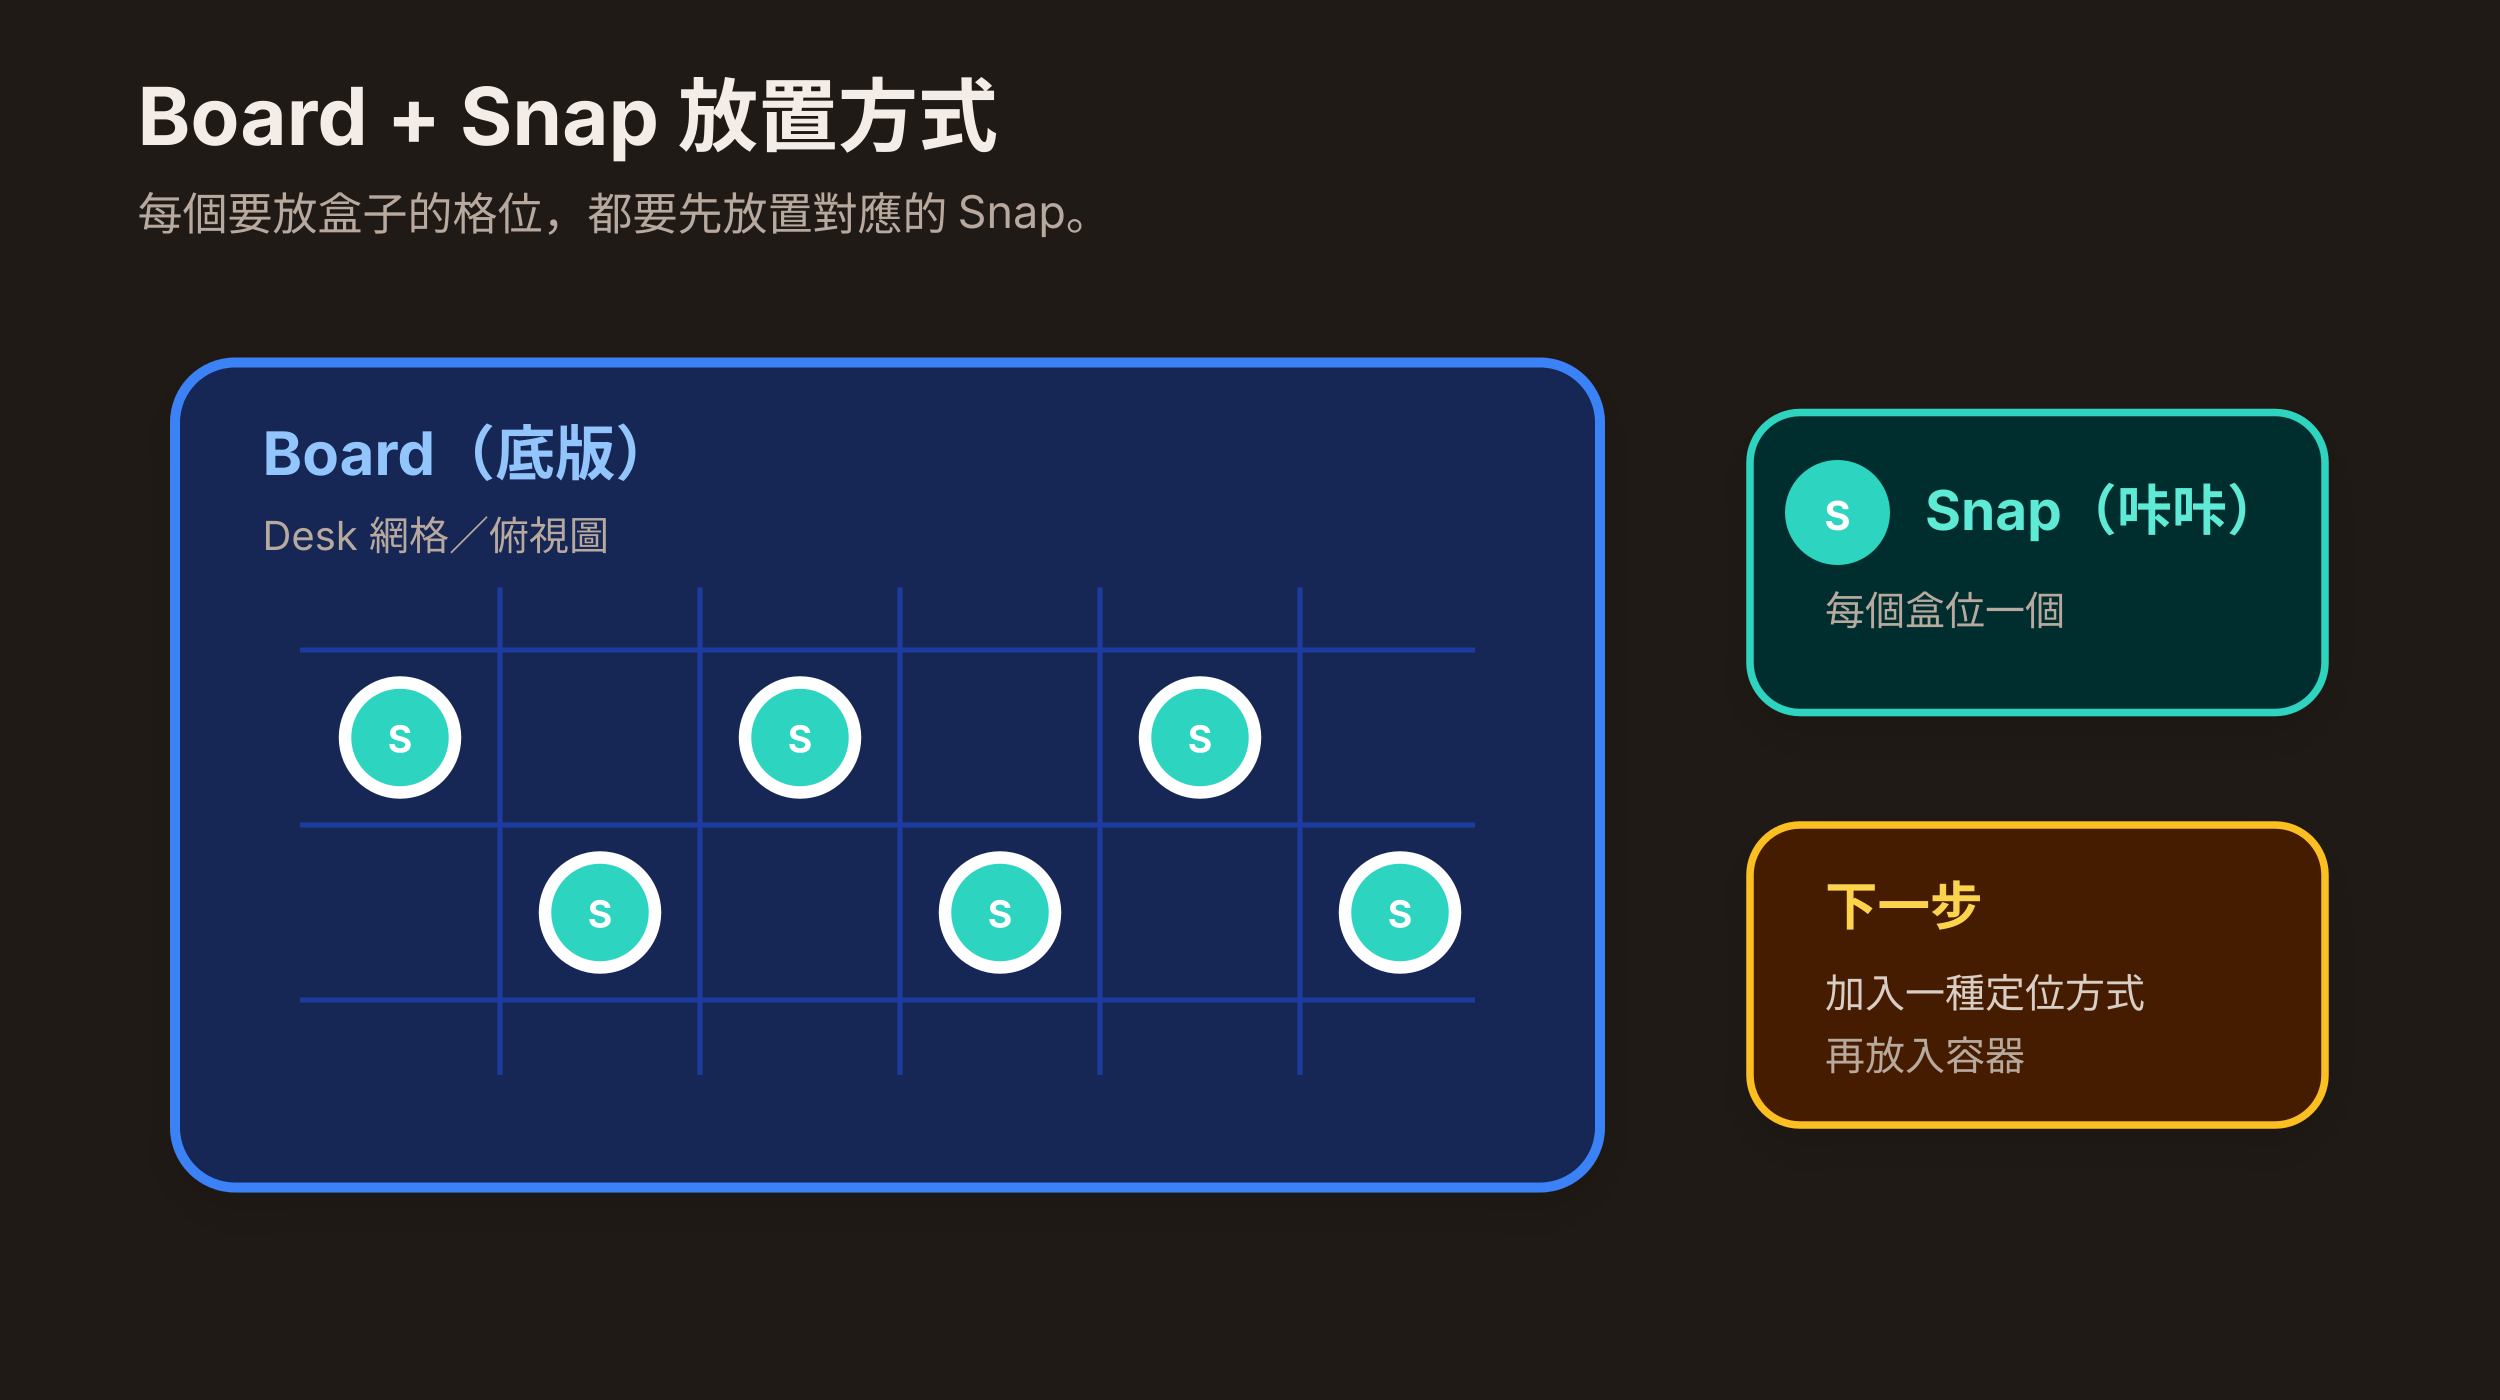
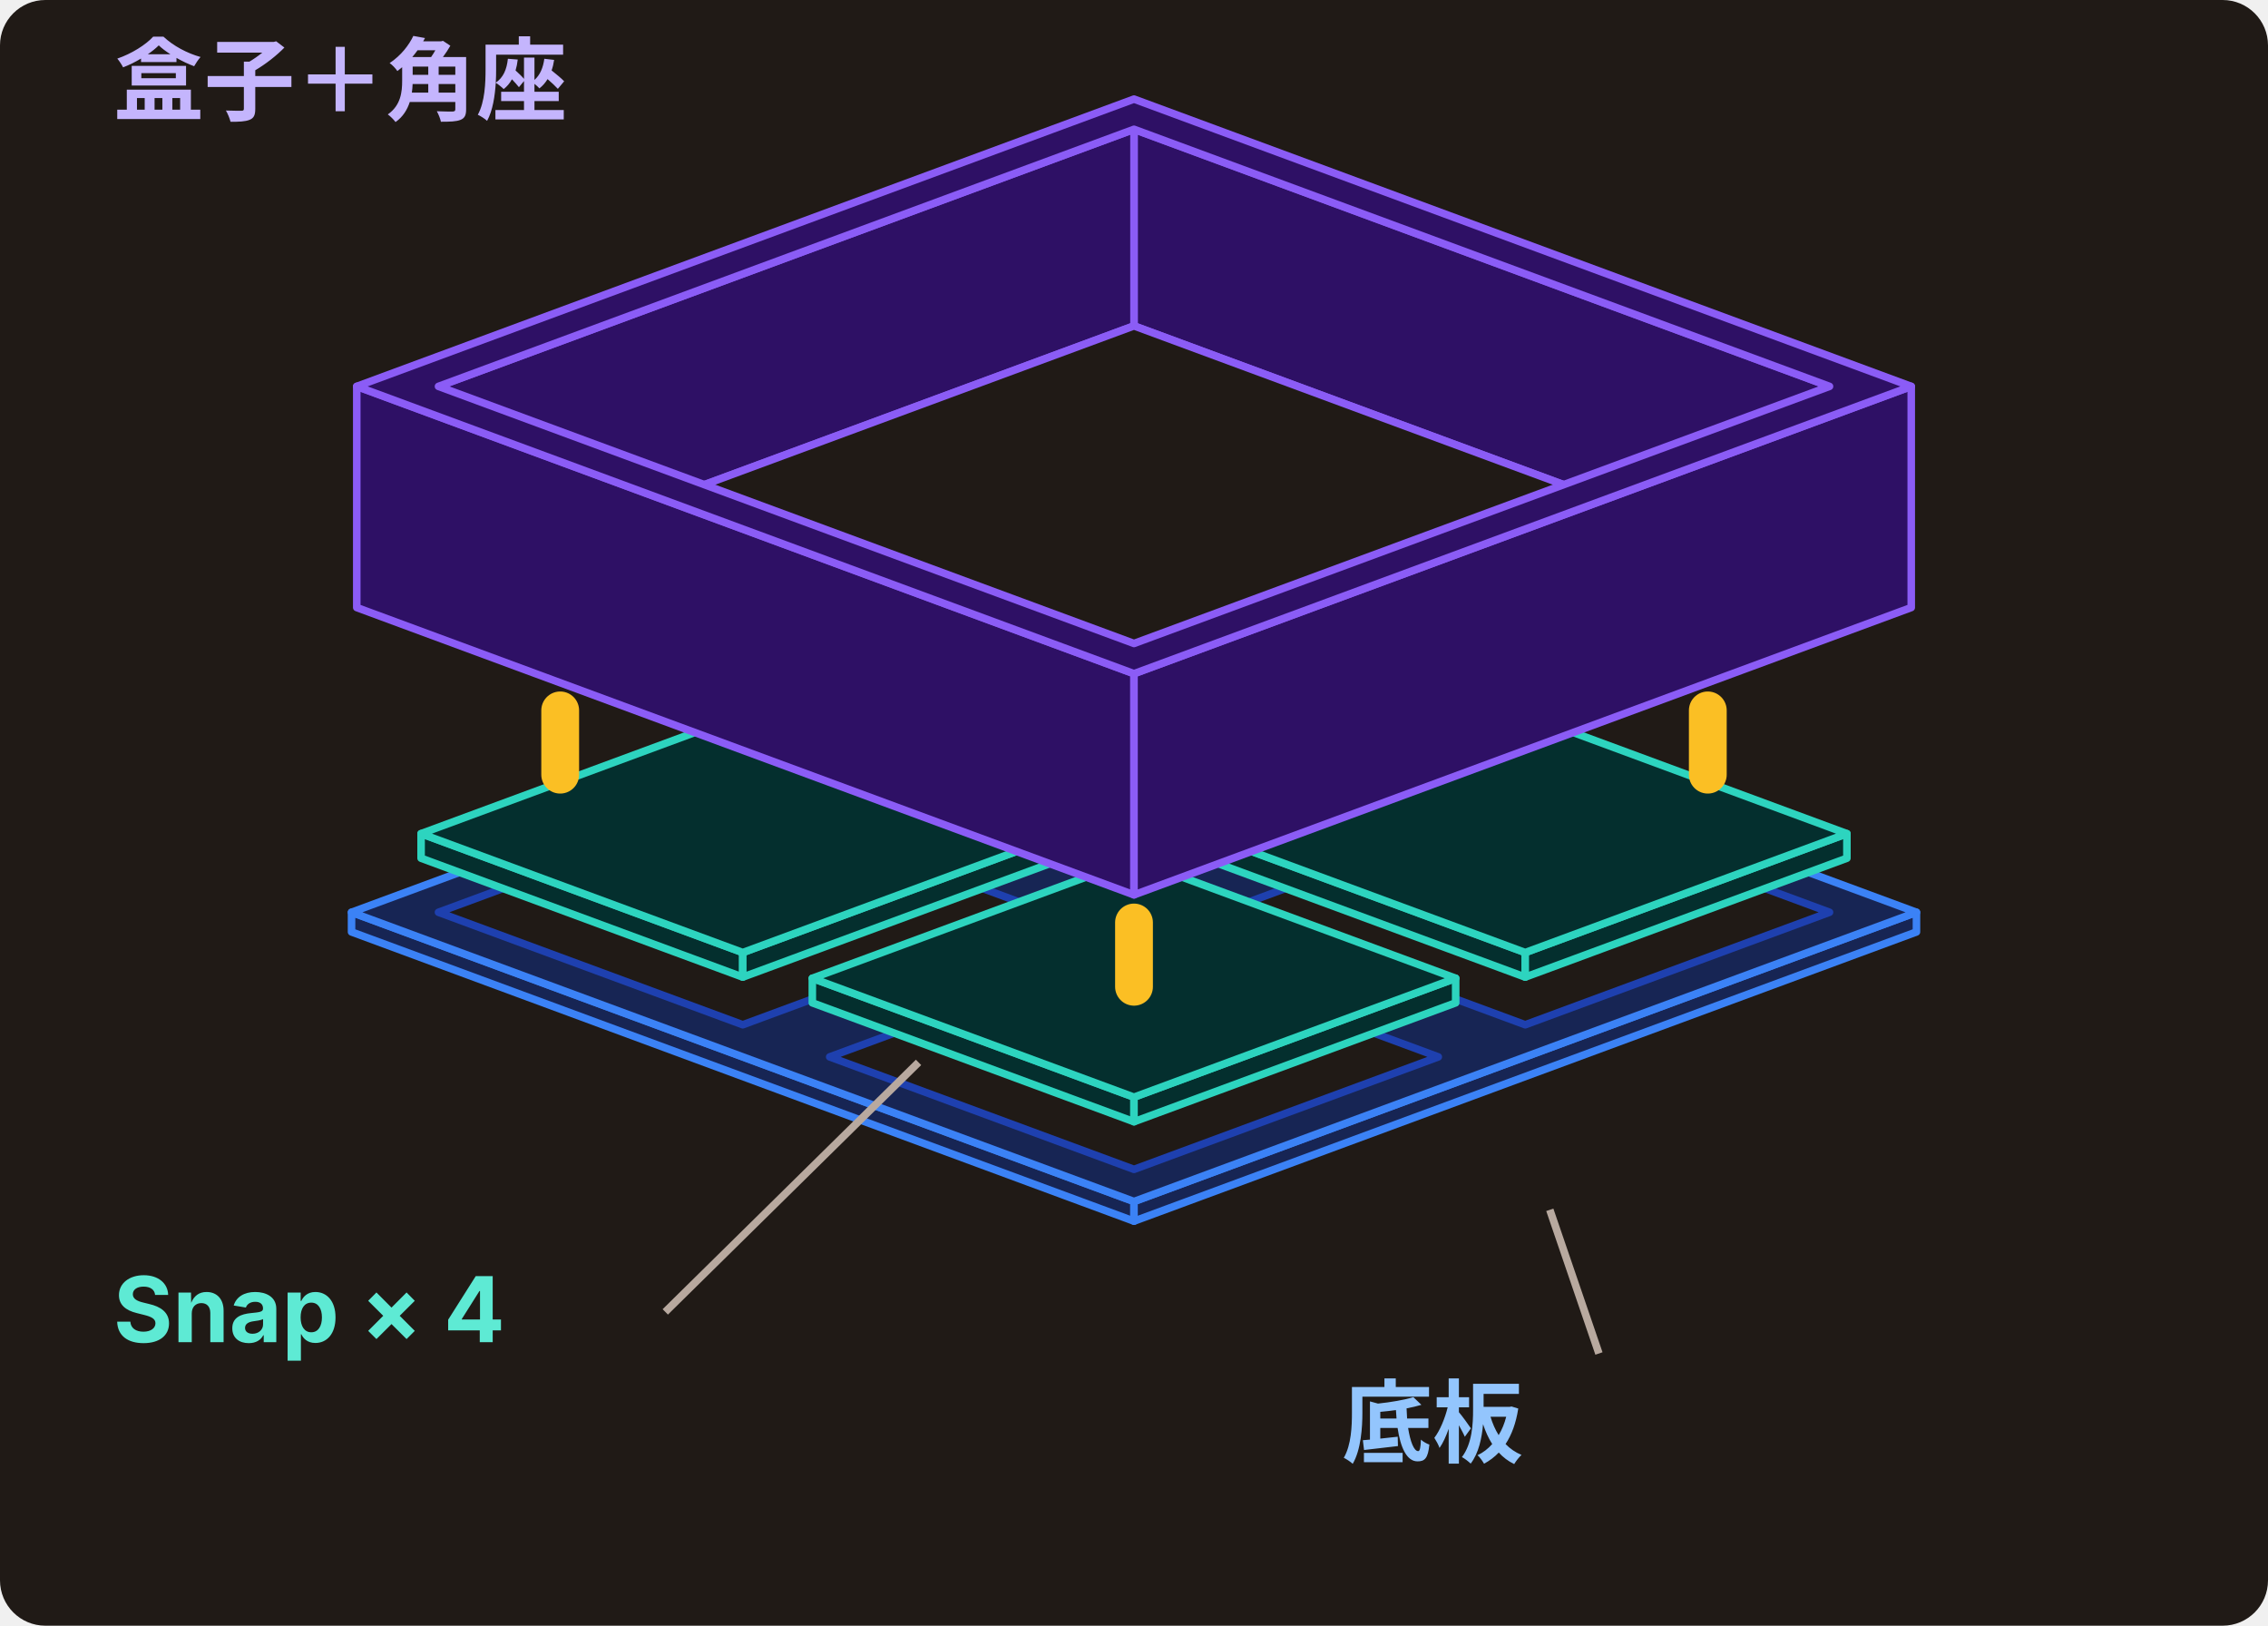
- <svg xmlns="http://www.w3.org/2000/svg" width="1000" height="560" viewBox="0 0 1000 560" role="img" aria-labelledby="title desc">
-   <defs>
-     <filter id="shadow" x="-20%" y="-20%" width="140%" height="150%">
-       <feDropShadow dx="0" dy="8" stdDeviation="10" flood-color="#000000" flood-opacity="0.12" />
-     </filter>
-   </defs>
-   <rect width="1000" height="560" fill="#201a16" />
-   <text x="55" y="58" fill="#f4ede7" font-family="Noto Sans TC, Inter, sans-serif" font-size="32" font-weight="750">Board + Snap 放置方式</text>
-   <text x="55" y="92" fill="#b8a99f" font-family="Noto Sans TC, Inter, sans-serif" font-size="18">每個要放盒子的格位，都要先放置對應的 Snap。</text>
-   <g filter="url(#shadow)">
-     <rect x="70" y="145" width="570" height="330" rx="24" fill="#172554" stroke="#3b82f6" stroke-width="4" />
-   </g>
-   <text x="105" y="190" fill="#93c5fd" font-family="Noto Sans TC, Inter, sans-serif" font-size="24" font-weight="700">Board（底版）</text>
-   <text x="105" y="220" fill="#b8a99f" font-family="Noto Sans TC, Inter, sans-serif" font-size="16">Desk 網格／俯視圖</text>
-   <g stroke="#1e40af" stroke-width="2" opacity="0.85">
-     <path d="M 120 260 H 590 M 120 330 H 590 M 120 400 H 590" />
-     <path d="M 200 235 V 430 M 280 235 V 430 M 360 235 V 430 M 440 235 V 430 M 520 235 V 430" />
-   </g>
-   <g fill="#2dd4bf" stroke="white" stroke-width="5">
-     <circle cx="160" cy="295" r="22" />
-     <circle cx="320" cy="295" r="22" />
-     <circle cx="480" cy="295" r="22" />
-     <circle cx="240" cy="365" r="22" />
-     <circle cx="400" cy="365" r="22" />
-     <circle cx="560" cy="365" r="22" />
-   </g>
-   <g fill="white" font-family="Inter, sans-serif" font-size="15" font-weight="700" text-anchor="middle">
-     <text x="160" y="301">S</text>
-     <text x="320" y="301">S</text>
-     <text x="480" y="301">S</text>
-     <text x="240" y="371">S</text>
-     <text x="400" y="371">S</text>
-     <text x="560" y="371">S</text>
-   </g>
-   <g filter="url(#shadow)">
-     <rect x="700" y="165" width="230" height="120" rx="20" fill="#042f2e" stroke="#2dd4bf" stroke-width="3" />
-   </g>
-   <circle cx="735" cy="205" r="21" fill="#2dd4bf" />
-   <text x="735" y="212" text-anchor="middle" fill="white" font-family="Inter, sans-serif" font-size="16" font-weight="700">S</text>
-   <text x="770" y="212" fill="#5eead4" font-family="Noto Sans TC, Inter, sans-serif" font-size="22" font-weight="700">Snap（咔咔）</text>
-   <text x="730" y="250" fill="#b8a99f" font-family="Noto Sans TC, Inter, sans-serif" font-size="16">每個盒位一個</text>
-   <g filter="url(#shadow)">
-     <rect x="700" y="330" width="230" height="120" rx="20" fill="#451a03" stroke="#fbbf24" stroke-width="3" />
-   </g>
-   <text x="730" y="370" fill="#fcd34d" font-family="Noto Sans TC, Inter, sans-serif" font-size="21" font-weight="700">下一步</text>
-   <text x="730" y="403" fill="#d9cec5" font-family="Noto Sans TC, Inter, sans-serif" font-size="16">加入一種定位方式</text>
-   <text x="730" y="428" fill="#b8a99f" font-family="Noto Sans TC, Inter, sans-serif" font-size="16">再放入容器</text>
+ <svg xmlns="http://www.w3.org/2000/svg" width="600" height="430" viewBox="0 0 600 430" role="img" aria-labelledby="title desc">
+   <rect width="600" height="430" rx="12" fill="#201a16" />
+   <polygon points="93,246.5 300,323 300,317.8 93,241.3" fill="#172554" stroke="#3b82f6" stroke-width="2" stroke-linejoin="round" />
+   <polygon points="507,246.5 300,323 300,317.8 507,241.3" fill="#172554" stroke="#3b82f6" stroke-width="2" stroke-linejoin="round" />
+   <polygon points="300,164.8 507,241.3 300,317.8 93,241.3" fill="#172554" stroke="#3b82f6" stroke-width="2" stroke-linejoin="round" />
+   <polygon points="300,173.3 380.5,203.05 300,232.8 219.5,203.05" fill="#201a16" stroke="#1e40af" stroke-width="2" stroke-linejoin="round" />
+   <polygon points="403.5,211.55 484,241.3 403.5,271.05 323,241.3" fill="#201a16" stroke="#1e40af" stroke-width="2" stroke-linejoin="round" />
+   <polygon points="196.5,211.55 277,241.3 196.5,271.05 116,241.3" fill="#201a16" stroke="#1e40af" stroke-width="2" stroke-linejoin="round" />
+   <polygon points="300,249.8 380.5,279.55 300,309.3 219.5,279.55" fill="#201a16" stroke="#1e40af" stroke-width="2" stroke-linejoin="round" />
+   <polygon points="214.9,188.75 300,220.2 300,213.7 214.9,182.25" fill="#042f2e" stroke="#2dd4bf" stroke-width="2" stroke-linejoin="round" />
+   <polygon points="385.1,188.75 300,220.2 300,213.7 385.1,182.25" fill="#042f2e" stroke="#2dd4bf" stroke-width="2" stroke-linejoin="round" />
+   <polygon points="300,150.8 385.1,182.25 300,213.7 214.9,182.25" fill="#042f2e" stroke="#2dd4bf" stroke-width="2" stroke-linejoin="round" />
+   <polygon points="318.4,227 403.5,258.45 403.5,251.95 318.4,220.5" fill="#042f2e" stroke="#2dd4bf" stroke-width="2" stroke-linejoin="round" />
+   <polygon points="488.6,227 403.5,258.45 403.5,251.95 488.6,220.5" fill="#042f2e" stroke="#2dd4bf" stroke-width="2" stroke-linejoin="round" />
+   <polygon points="403.5,189.05 488.6,220.5 403.5,251.95 318.4,220.5" fill="#042f2e" stroke="#2dd4bf" stroke-width="2" stroke-linejoin="round" />
+   <polygon points="111.4,227 196.5,258.45 196.5,251.95 111.4,220.5" fill="#042f2e" stroke="#2dd4bf" stroke-width="2" stroke-linejoin="round" />
+   <polygon points="281.6,227 196.5,258.45 196.5,251.95 281.6,220.5" fill="#042f2e" stroke="#2dd4bf" stroke-width="2" stroke-linejoin="round" />
+   <polygon points="196.5,189.05 281.6,220.5 196.5,251.95 111.4,220.5" fill="#042f2e" stroke="#2dd4bf" stroke-width="2" stroke-linejoin="round" />
+   <polygon points="214.9,265.25 300,296.7 300,290.2 214.9,258.75" fill="#042f2e" stroke="#2dd4bf" stroke-width="2" stroke-linejoin="round" />
+   <polygon points="385.1,265.25 300,296.7 300,290.2 385.1,258.75" fill="#042f2e" stroke="#2dd4bf" stroke-width="2" stroke-linejoin="round" />
+   <polygon points="300,227.3 385.1,258.75 300,290.2 214.9,258.75" fill="#042f2e" stroke="#2dd4bf" stroke-width="2" stroke-linejoin="round" />
+   <path d="M 300 131.8 V 148.8" stroke="#fbbf24" stroke-width="10" stroke-linecap="round" />
+   <path d="M 451.8 187.9 V 204.9" stroke="#fbbf24" stroke-width="10" stroke-linecap="round" />
+   <path d="M 148.2 187.9 V 204.9" stroke="#fbbf24" stroke-width="10" stroke-linecap="round" />
+   <path d="M 300 244 V 261" stroke="#fbbf24" stroke-width="10" stroke-linecap="round" />
+   <polygon points="300,86.2 484,154.2 484,102.2 300,34.2" fill="#2e1065" stroke="#8b5cf6" stroke-width="2" stroke-linejoin="round" />
+   <polygon points="300,86.2 116,154.2 116,102.2 300,34.2" fill="#2e1065" stroke="#8b5cf6" stroke-width="2" stroke-linejoin="round" />
+   <polygon points="300,86.2 484,154.2 300,222.2 116,154.2" fill="#201a16" stroke="#8b5cf6" stroke-width="2" stroke-linejoin="round" />
+   <polygon points="94.38,160.7 300,236.69 300,178.19 94.38,102.2" fill="#2e1065" stroke="#8b5cf6" stroke-width="2" stroke-linejoin="round" />
+   <polygon points="505.62,160.7 300,236.69 300,178.19 505.62,102.2" fill="#2e1065" stroke="#8b5cf6" stroke-width="2" stroke-linejoin="round" />
+   <path d="M 300 26.21 L 505.62 102.2 L 300 178.19 L 94.38 102.2 Z M 116 102.2 L 300 170.2 L 484 102.2 L 300 34.2 Z" fill="#2e1065" fill-rule="evenodd" stroke="#8b5cf6" stroke-width="2" stroke-linejoin="round" />
+   <text x="30" y="30" font-family="Noto Sans TC, Inter, sans-serif" font-size="24" font-weight="700" fill="#c4b5fd">盒子＋角座</text>
+   <text x="30" y="355" font-family="Noto Sans TC, Inter, sans-serif" font-size="24" font-weight="700" fill="#5eead4">Snap × 4</text>
+   <text x="355" y="385" font-family="Noto Sans TC, Inter, sans-serif" font-size="24" font-weight="700" fill="#93c5fd">底板</text>
+   <path d="M 176 347 L 243 281 M 423 358 L 410 320" fill="none" stroke="#b8a99f" stroke-width="2" />
</svg>
